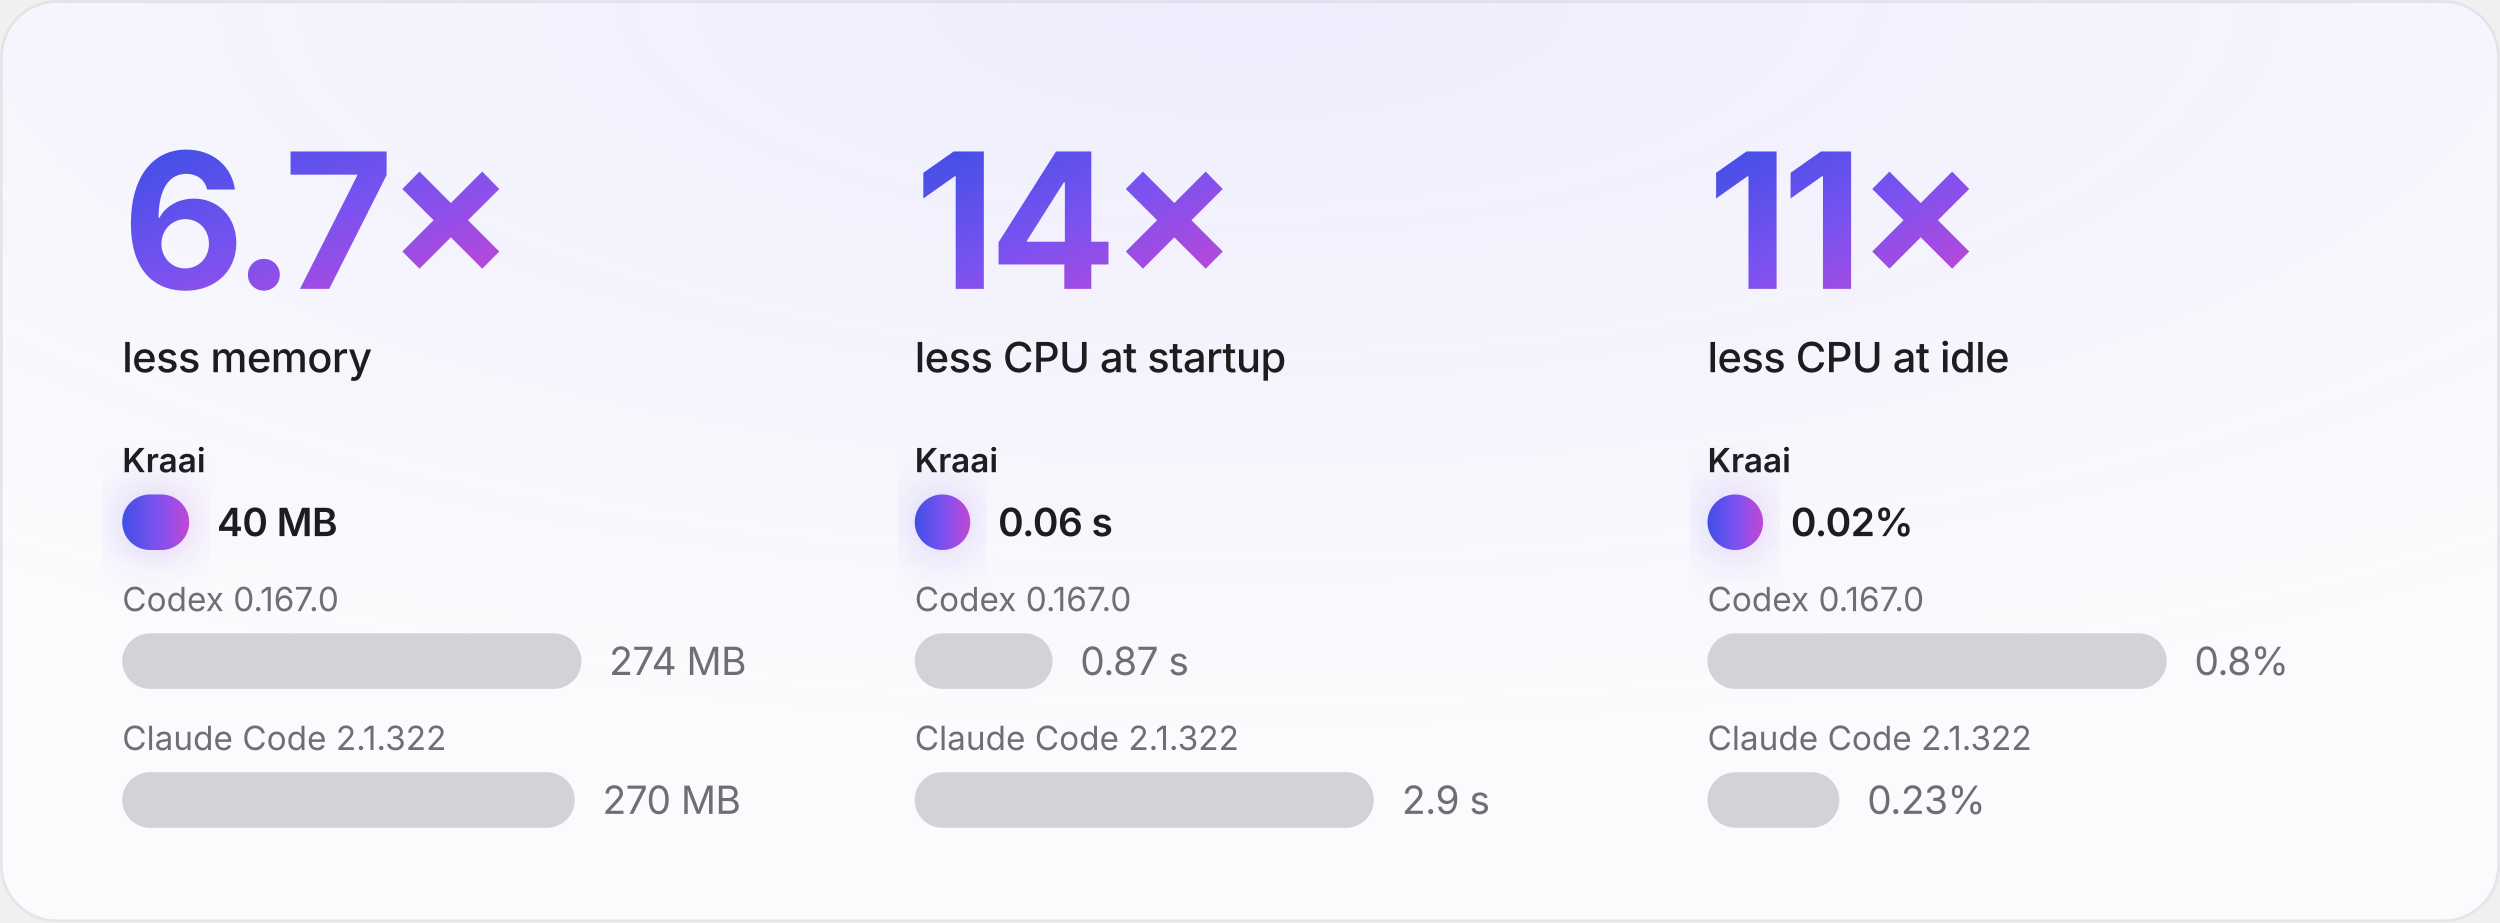
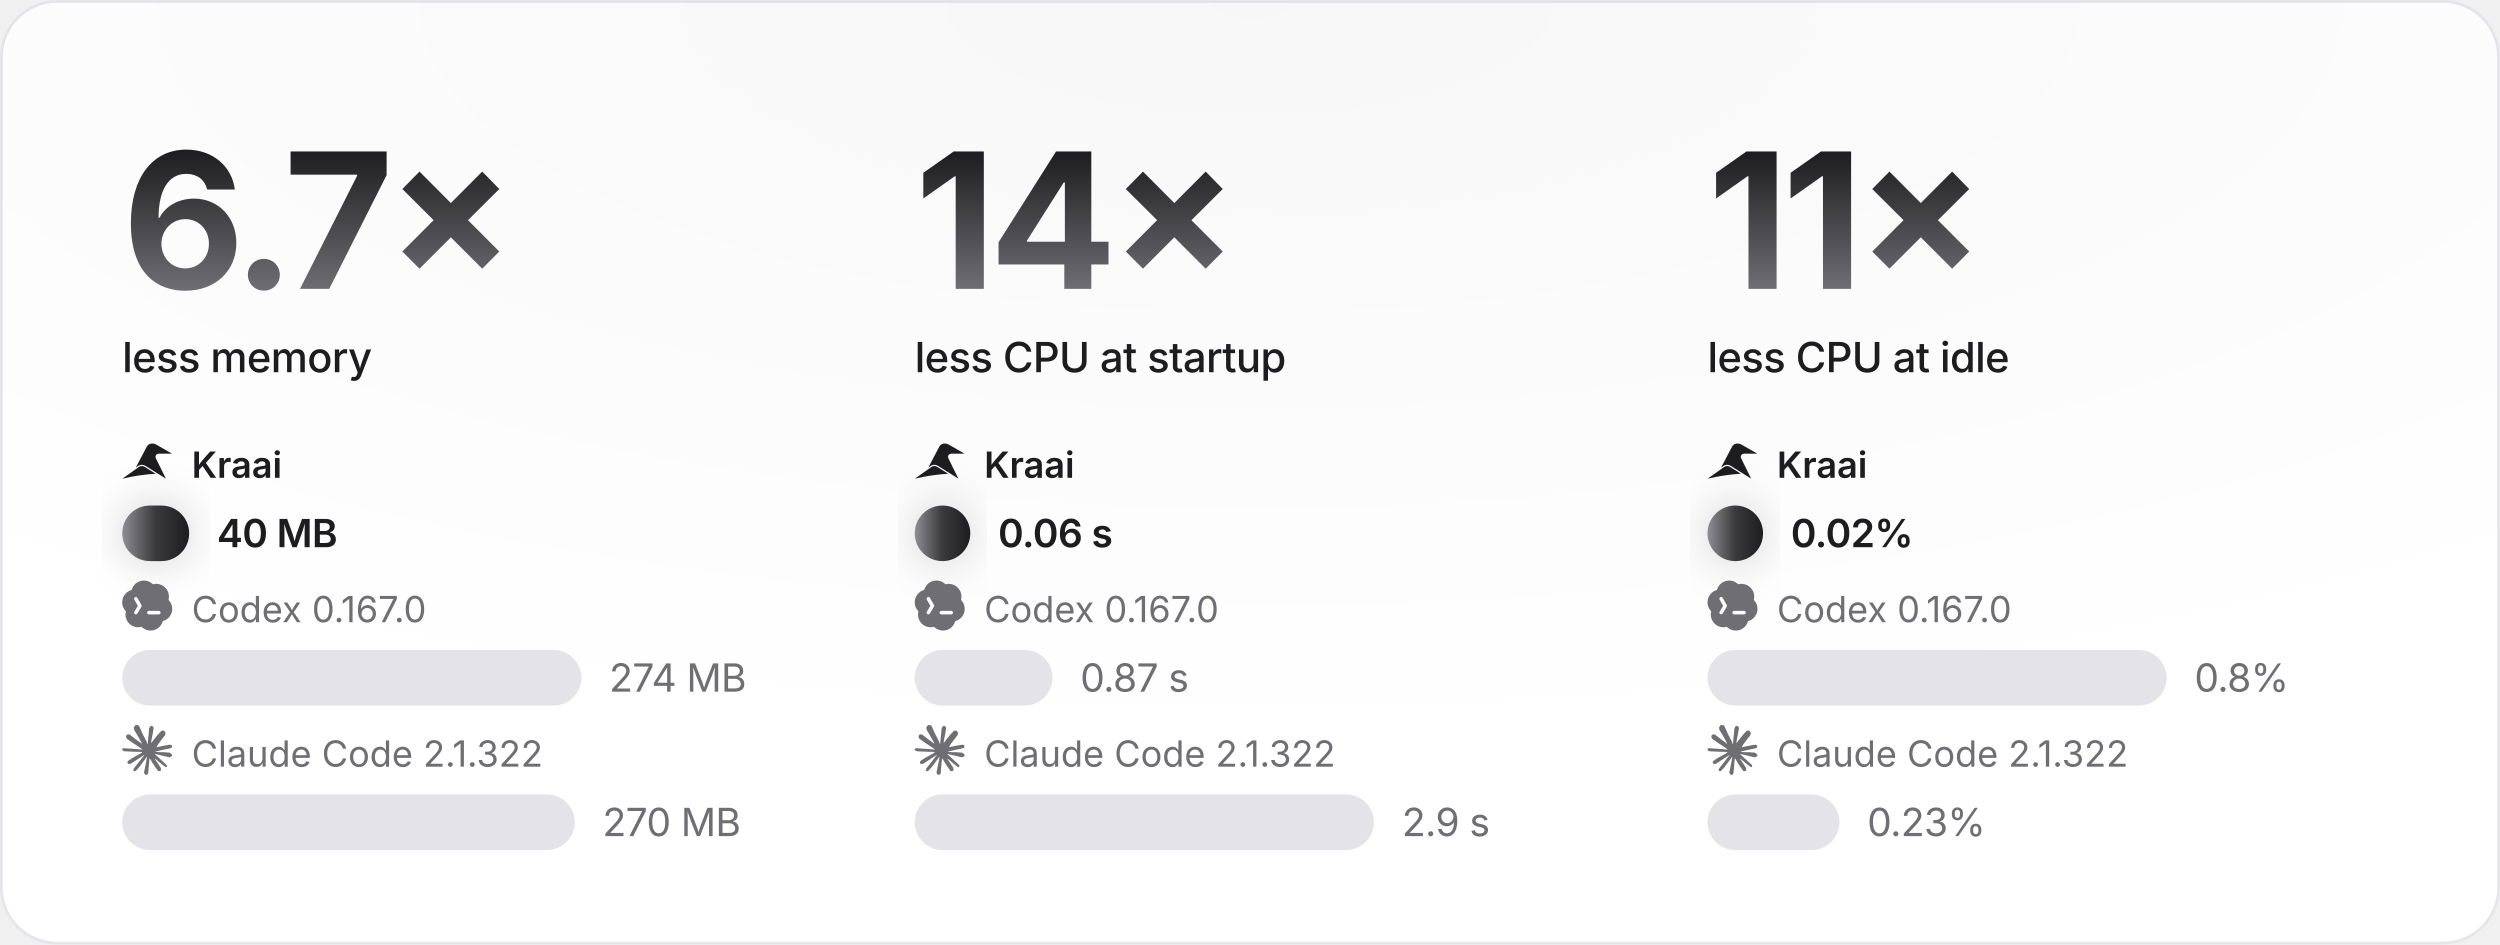
- <svg xmlns="http://www.w3.org/2000/svg" width="900" height="332" viewBox="0 0 900 332" font-family="'SF Pro Display', -apple-system, BlinkMacSystemFont, Inter, 'Segoe UI', sans-serif" role="img" aria-labelledby="title desc">
+ <svg xmlns="http://www.w3.org/2000/svg" width="900" height="340" viewBox="0 0 900 340" font-family="'SF Pro Display', -apple-system, BlinkMacSystemFont, Inter, 'Segoe UI', sans-serif" role="img" aria-labelledby="title desc">
  <defs>
    <linearGradient id="kraai" x1="0" y1="0" x2="1" y2="0">
-       <stop offset="0.00" stop-color="#3f4fe6" />
-       <stop offset="0.50" stop-color="#7a52f0" />
-       <stop offset="1.00" stop-color="#c246d6" />
+       <stop offset="0.00" stop-color="#8e8e93" />
+       <stop offset="0.50" stop-color="#3a3a3c" />
+       <stop offset="1.00" stop-color="#1d1d1f" />
    </linearGradient>
-     <linearGradient id="kraai-text" x1="0" y1="0" x2="1" y2="1">
-       <stop offset="0.00" stop-color="#3f4fe6" />
-       <stop offset="0.50" stop-color="#7a52f0" />
-       <stop offset="1.00" stop-color="#c246d6" />
+     <linearGradient id="number" x1="0" y1="0" x2="0" y2="1">
+       <stop offset="0.00" stop-color="#1d1d1f" />
+       <stop offset="1.00" stop-color="#6e6e73" />
    </linearGradient>
    <radialGradient id="halo" cx="0.5" cy="0" r="0.8">
-       <stop offset="0" stop-color="#7b6cff" stop-opacity="0.1" />
-       <stop offset="1" stop-color="#7b6cff" stop-opacity="0" />
+       <stop offset="0" stop-color="#000000" stop-opacity="0.03" />
+       <stop offset="1" stop-color="#000000" stop-opacity="0" />
    </radialGradient>
    <filter id="glow" x="-30%" y="-150%" width="160%" height="400%">
-       <feGaussianBlur stdDeviation="9" />
+       <feGaussianBlur stdDeviation="8" />
    </filter>
+     <symbol id="logo-kraai" viewBox="7.00 -0.11 340.00 241.11">
+       <g fill-rule="evenodd">
+         <g>
+           <path d="M8 240L119.404 160.573A36 36 0 0 1 159.435 159.391L234 206.172C158.667 210.782 83.333 222.058 8 240Z" />
+           <path d="M99.364 164.365L174 22C186.072 -1.027 216.319 -4.447 238 8L346 70L258 70C238 70 227.719 85.162 237 104L304 240 163.977 152.151A44.546 44.546 0 0 0 114.442 153.614L99.364 164.365Z" />
+         </g>
+       </g>
+     </symbol>
+     <symbol id="logo-codex" viewBox="0 0 24 24">
+       <g fill-rule="evenodd">
+         <path clip-rule="evenodd" d="M8.086.457a6.105 6.105 0 013.046-.415c1.333.153 2.521.72 3.564 1.7a.117.117 0 00.107.029c1.408-.346 2.762-.224 4.061.366l.063.03.154.076c1.357.703 2.33 1.77 2.918 3.198.278.679.418 1.388.421 2.126a5.655 5.655 0 01-.18 1.631.167.167 0 00.04.155 5.982 5.982 0 011.578 2.891c.385 1.901-.01 3.615-1.183 5.14l-.182.22a6.063 6.063 0 01-2.934 1.851.162.162 0 00-.108.102c-.255.736-.511 1.364-.987 1.992-1.199 1.582-2.962 2.462-4.948 2.451-1.583-.008-2.986-.587-4.21-1.736a.145.145 0 00-.14-.032c-.518.167-1.04.191-1.604.185a5.924 5.924 0 01-2.595-.622 6.058 6.058 0 01-2.146-1.781c-.203-.269-.404-.522-.551-.821a7.74 7.74 0 01-.495-1.283 6.11 6.11 0 01-.017-3.064.166.166 0 00.008-.074.115.115 0 00-.037-.064 5.958 5.958 0 01-1.38-2.202 5.196 5.196 0 01-.333-1.589 6.915 6.915 0 01.188-2.132c.45-1.484 1.309-2.648 2.577-3.493.282-.188.55-.334.802-.438.286-.12.573-.22.861-.304a.129.129 0 00.087-.087A6.016 6.016 0 015.635 2.31C6.315 1.464 7.132.846 8.086.457zm-.804 7.85a.848.848 0 00-1.473.842l1.694 2.965-1.688 2.848a.849.849 0 001.46.864l1.94-3.272a.849.849 0 00.007-.854l-1.94-3.393zm5.446 6.24a.849.849 0 000 1.695h4.848a.849.849 0 000-1.696h-4.848z" />
+       </g>
+     </symbol>
+     <symbol id="logo-claude" viewBox="0 0 24 24">
+       <g fill-rule="evenodd">
+         <path d="M4.709 15.955l4.72-2.647.08-.23-.08-.128H9.2l-.79-.048-2.698-.073-2.339-.097-2.266-.122-.571-.121L0 11.784l.055-.352.48-.321.686.06 1.52.103 2.278.158 1.652.097 2.449.255h.389l.055-.157-.134-.098-.103-.097-2.358-1.596-2.552-1.688-1.336-.972-.724-.491-.364-.462-.158-1.008.656-.722.881.06.225.061.893.686 1.908 1.476 2.491 1.833.365.304.145-.103.019-.073-.164-.274-1.355-2.446-1.446-2.49-.644-1.032-.17-.619a2.97 2.97 0 01-.104-.729L6.283.134 6.696 0l.996.134.42.364.62 1.414 1.002 2.229 1.555 3.03.456.898.243.832.091.255h.158V9.01l.128-1.706.237-2.095.23-2.695.08-.76.376-.91.747-.492.584.28.48.685-.067.444-.286 1.851-.559 2.903-.364 1.942h.212l.243-.242.985-1.306 1.652-2.064.73-.82.85-.904.547-.431h1.033l.76 1.129-.34 1.166-1.064 1.347-.881 1.142-1.264 1.7-.79 1.36.073.11.188-.02 2.856-.606 1.543-.28 1.841-.315.833.388.091.395-.328.807-1.969.486-2.309.462-3.439.813-.042.03.049.061 1.549.146.662.036h1.622l3.02.225.79.522.474.638-.079.485-1.215.62-1.64-.389-3.829-.91-1.312-.329h-.182v.11l1.093 1.068 2.006 1.81 2.509 2.33.127.578-.322.455-.34-.049-2.205-1.657-.851-.747-1.926-1.62h-.128v.17l.444.649 2.345 3.521.122 1.08-.17.353-.608.213-.668-.122-1.374-1.925-1.415-2.167-1.143-1.943-.14.08-.674 7.254-.316.37-.729.28-.607-.461-.322-.747.322-1.476.389-1.924.315-1.53.286-1.9.17-.632-.012-.042-.14.018-1.434 1.967-2.18 2.945-1.726 1.845-.414.164-.717-.37.067-.662.401-.589 2.388-3.036 1.44-1.882.93-1.086-.006-.158h-.055L4.132 18.56l-1.13.146-.487-.456.061-.746.231-.243 1.908-1.312-.006.006z" />
+       </g>
+     </symbol>
  </defs>
  <g style="font-variant-numeric: tabular-nums">
-     <rect x="0.5" y="0.5" width="899" height="331" rx="20" fill="#fbfbfd" stroke="#e5e5ea" />
-     <rect x="0.5" y="0.5" width="899" height="331" rx="20" fill="url(#halo)" />
-     <text x="44.0" y="104.0" font-size="68" font-weight="700" fill="url(#kraai-text)" letter-spacing="-2.5">6.7×</text>
+     <rect x="0.5" y="0.5" width="899" height="339" rx="20" fill="#ffffff" stroke="#e5e5ea" />
+     <rect x="0.5" y="0.5" width="899" height="339" rx="20" fill="url(#halo)" />
+     <text x="44.0" y="104.0" font-size="68" font-weight="700" fill="url(#number)" letter-spacing="-2.5">6.7×</text>
    <text x="44.0" y="134.0" font-size="15" font-weight="500" fill="#1d1d1f" letter-spacing="-0.2">less memory</text>
-     <text x="44.0" y="170.0" font-size="12" font-weight="600" fill="#1d1d1f">Kraai</text>
-     <rect x="44.0" y="178.0" width="24.1" height="20" rx="10.0" fill="url(#kraai)" opacity="0.35" filter="url(#glow)" />
-     <rect x="44.0" y="178.0" width="24.1" height="20" rx="10.0" fill="url(#kraai)" />
-     <text x="78.1" y="193.0" font-size="14" font-weight="600" fill="#1d1d1f" letter-spacing="-0.2">40 MB</text>
-     <text x="44.0" y="220.0" font-size="12" font-weight="400" fill="#6e6e73">Codex 0.167.0</text>
-     <rect x="44.0" y="228.0" width="165.3" height="20" rx="10.0" fill="#d2d2d7" />
-     <text x="219.3" y="243.0" font-size="14" font-weight="400" fill="#6e6e73" letter-spacing="-0.2">274 MB</text>
-     <text x="44.0" y="270.0" font-size="12" font-weight="400" fill="#6e6e73">Claude Code 2.1.322</text>
-     <rect x="44.0" y="278.0" width="162.9" height="20" rx="10.0" fill="#d2d2d7" />
-     <text x="216.9" y="293.0" font-size="14" font-weight="400" fill="#6e6e73" letter-spacing="-0.2">270 MB</text>
-     <text x="329.3" y="104.0" font-size="68" font-weight="700" fill="url(#kraai-text)" letter-spacing="-2.5">14×</text>
+     <use href="#logo-kraai" x="44.0" y="157.0" width="18" height="18" fill="#1d1d1f" />
+     <text x="69.0" y="172.0" font-size="13" font-weight="600" fill="#1d1d1f">Kraai</text>
+     <rect x="44.0" y="182.0" width="24.1" height="20" rx="10.0" fill="#000000" opacity="0.18" filter="url(#glow)" />
+     <rect x="44.0" y="182.0" width="24.1" height="20" rx="10.0" fill="url(#kraai)" />
+     <text x="78.1" y="197.0" font-size="14" font-weight="600" fill="#1d1d1f" letter-spacing="-0.2">40 MB</text>
+     <use href="#logo-codex" x="44.0" y="209.0" width="18" height="18" fill="#6e6e73" />
+     <text x="69.0" y="224.0" font-size="13" font-weight="400" fill="#6e6e73">Codex 0.167.0</text>
+     <rect x="44.0" y="234.0" width="165.3" height="20" rx="10.0" fill="#e3e3e8" />
+     <text x="219.3" y="249.0" font-size="14" font-weight="400" fill="#6e6e73" letter-spacing="-0.2">274 MB</text>
+     <use href="#logo-claude" x="44.0" y="261.0" width="18" height="18" fill="#6e6e73" />
+     <text x="69.0" y="276.0" font-size="13" font-weight="400" fill="#6e6e73">Claude Code 2.1.322</text>
+     <rect x="44.0" y="286.0" width="162.9" height="20" rx="10.0" fill="#e3e3e8" />
+     <text x="216.9" y="301.0" font-size="14" font-weight="400" fill="#6e6e73" letter-spacing="-0.2">270 MB</text>
+     <text x="329.3" y="104.0" font-size="68" font-weight="700" fill="url(#number)" letter-spacing="-2.5">14×</text>
    <text x="329.3" y="134.0" font-size="15" font-weight="500" fill="#1d1d1f" letter-spacing="-0.2">less CPU at startup</text>
-     <text x="329.3" y="170.0" font-size="12" font-weight="600" fill="#1d1d1f">Kraai</text>
-     <rect x="329.3" y="178.0" width="20.0" height="20" rx="10.0" fill="url(#kraai)" opacity="0.35" filter="url(#glow)" />
-     <rect x="329.3" y="178.0" width="20.0" height="20" rx="10.0" fill="url(#kraai)" />
-     <text x="359.3" y="193.0" font-size="14" font-weight="600" fill="#1d1d1f" letter-spacing="-0.2">0.06 s</text>
-     <text x="329.3" y="220.0" font-size="12" font-weight="400" fill="#6e6e73">Codex 0.167.0</text>
-     <rect x="329.3" y="228.0" width="49.6" height="20" rx="10.0" fill="#d2d2d7" />
-     <text x="388.9" y="243.0" font-size="14" font-weight="400" fill="#6e6e73" letter-spacing="-0.2">0.87 s</text>
-     <text x="329.3" y="270.0" font-size="12" font-weight="400" fill="#6e6e73">Claude Code 2.1.322</text>
-     <rect x="329.3" y="278.0" width="165.3" height="20" rx="10.0" fill="#d2d2d7" />
-     <text x="504.7" y="293.0" font-size="14" font-weight="400" fill="#6e6e73" letter-spacing="-0.2">2.9 s</text>
-     <text x="614.7" y="104.0" font-size="68" font-weight="700" fill="url(#kraai-text)" letter-spacing="-2.5">11×</text>
+     <use href="#logo-kraai" x="329.3" y="157.0" width="18" height="18" fill="#1d1d1f" />
+     <text x="354.3" y="172.0" font-size="13" font-weight="600" fill="#1d1d1f">Kraai</text>
+     <rect x="329.3" y="182.0" width="20.0" height="20" rx="10.0" fill="#000000" opacity="0.18" filter="url(#glow)" />
+     <rect x="329.3" y="182.0" width="20.0" height="20" rx="10.0" fill="url(#kraai)" />
+     <text x="359.3" y="197.0" font-size="14" font-weight="600" fill="#1d1d1f" letter-spacing="-0.2">0.06 s</text>
+     <use href="#logo-codex" x="329.3" y="209.0" width="18" height="18" fill="#6e6e73" />
+     <text x="354.3" y="224.0" font-size="13" font-weight="400" fill="#6e6e73">Codex 0.167.0</text>
+     <rect x="329.3" y="234.0" width="49.6" height="20" rx="10.0" fill="#e3e3e8" />
+     <text x="388.9" y="249.0" font-size="14" font-weight="400" fill="#6e6e73" letter-spacing="-0.2">0.87 s</text>
+     <use href="#logo-claude" x="329.3" y="261.0" width="18" height="18" fill="#6e6e73" />
+     <text x="354.3" y="276.0" font-size="13" font-weight="400" fill="#6e6e73">Claude Code 2.1.322</text>
+     <rect x="329.3" y="286.0" width="165.3" height="20" rx="10.0" fill="#e3e3e8" />
+     <text x="504.7" y="301.0" font-size="14" font-weight="400" fill="#6e6e73" letter-spacing="-0.2">2.9 s</text>
+     <text x="614.7" y="104.0" font-size="68" font-weight="700" fill="url(#number)" letter-spacing="-2.5">11×</text>
    <text x="614.7" y="134.0" font-size="15" font-weight="500" fill="#1d1d1f" letter-spacing="-0.2">less CPU at idle</text>
-     <text x="614.7" y="170.0" font-size="12" font-weight="600" fill="#1d1d1f">Kraai</text>
-     <rect x="614.7" y="178.0" width="20.0" height="20" rx="10.0" fill="url(#kraai)" opacity="0.35" filter="url(#glow)" />
-     <rect x="614.7" y="178.0" width="20.0" height="20" rx="10.0" fill="url(#kraai)" />
-     <text x="644.7" y="193.0" font-size="14" font-weight="600" fill="#1d1d1f" letter-spacing="-0.2">0.02%</text>
-     <text x="614.7" y="220.0" font-size="12" font-weight="400" fill="#6e6e73">Codex 0.167.0</text>
-     <rect x="614.7" y="228.0" width="165.3" height="20" rx="10.0" fill="#d2d2d7" />
-     <text x="790.0" y="243.0" font-size="14" font-weight="400" fill="#6e6e73" letter-spacing="-0.2">0.8%</text>
-     <text x="614.7" y="270.0" font-size="12" font-weight="400" fill="#6e6e73">Claude Code 2.1.322</text>
-     <rect x="614.7" y="278.0" width="47.5" height="20" rx="10.0" fill="#d2d2d7" />
-     <text x="672.2" y="293.0" font-size="14" font-weight="400" fill="#6e6e73" letter-spacing="-0.2">0.23%</text>
+     <use href="#logo-kraai" x="614.7" y="157.0" width="18" height="18" fill="#1d1d1f" />
+     <text x="639.7" y="172.0" font-size="13" font-weight="600" fill="#1d1d1f">Kraai</text>
+     <rect x="614.7" y="182.0" width="20.0" height="20" rx="10.0" fill="#000000" opacity="0.18" filter="url(#glow)" />
+     <rect x="614.7" y="182.0" width="20.0" height="20" rx="10.0" fill="url(#kraai)" />
+     <text x="644.7" y="197.0" font-size="14" font-weight="600" fill="#1d1d1f" letter-spacing="-0.2">0.02%</text>
+     <use href="#logo-codex" x="614.7" y="209.0" width="18" height="18" fill="#6e6e73" />
+     <text x="639.7" y="224.0" font-size="13" font-weight="400" fill="#6e6e73">Codex 0.167.0</text>
+     <rect x="614.7" y="234.0" width="165.3" height="20" rx="10.0" fill="#e3e3e8" />
+     <text x="790.0" y="249.0" font-size="14" font-weight="400" fill="#6e6e73" letter-spacing="-0.2">0.8%</text>
+     <use href="#logo-claude" x="614.7" y="261.0" width="18" height="18" fill="#6e6e73" />
+     <text x="639.7" y="276.0" font-size="13" font-weight="400" fill="#6e6e73">Claude Code 2.1.322</text>
+     <rect x="614.7" y="286.0" width="47.5" height="20" rx="10.0" fill="#e3e3e8" />
+     <text x="672.2" y="301.0" font-size="14" font-weight="400" fill="#6e6e73" letter-spacing="-0.2">0.23%</text>
  </g>
</svg>
